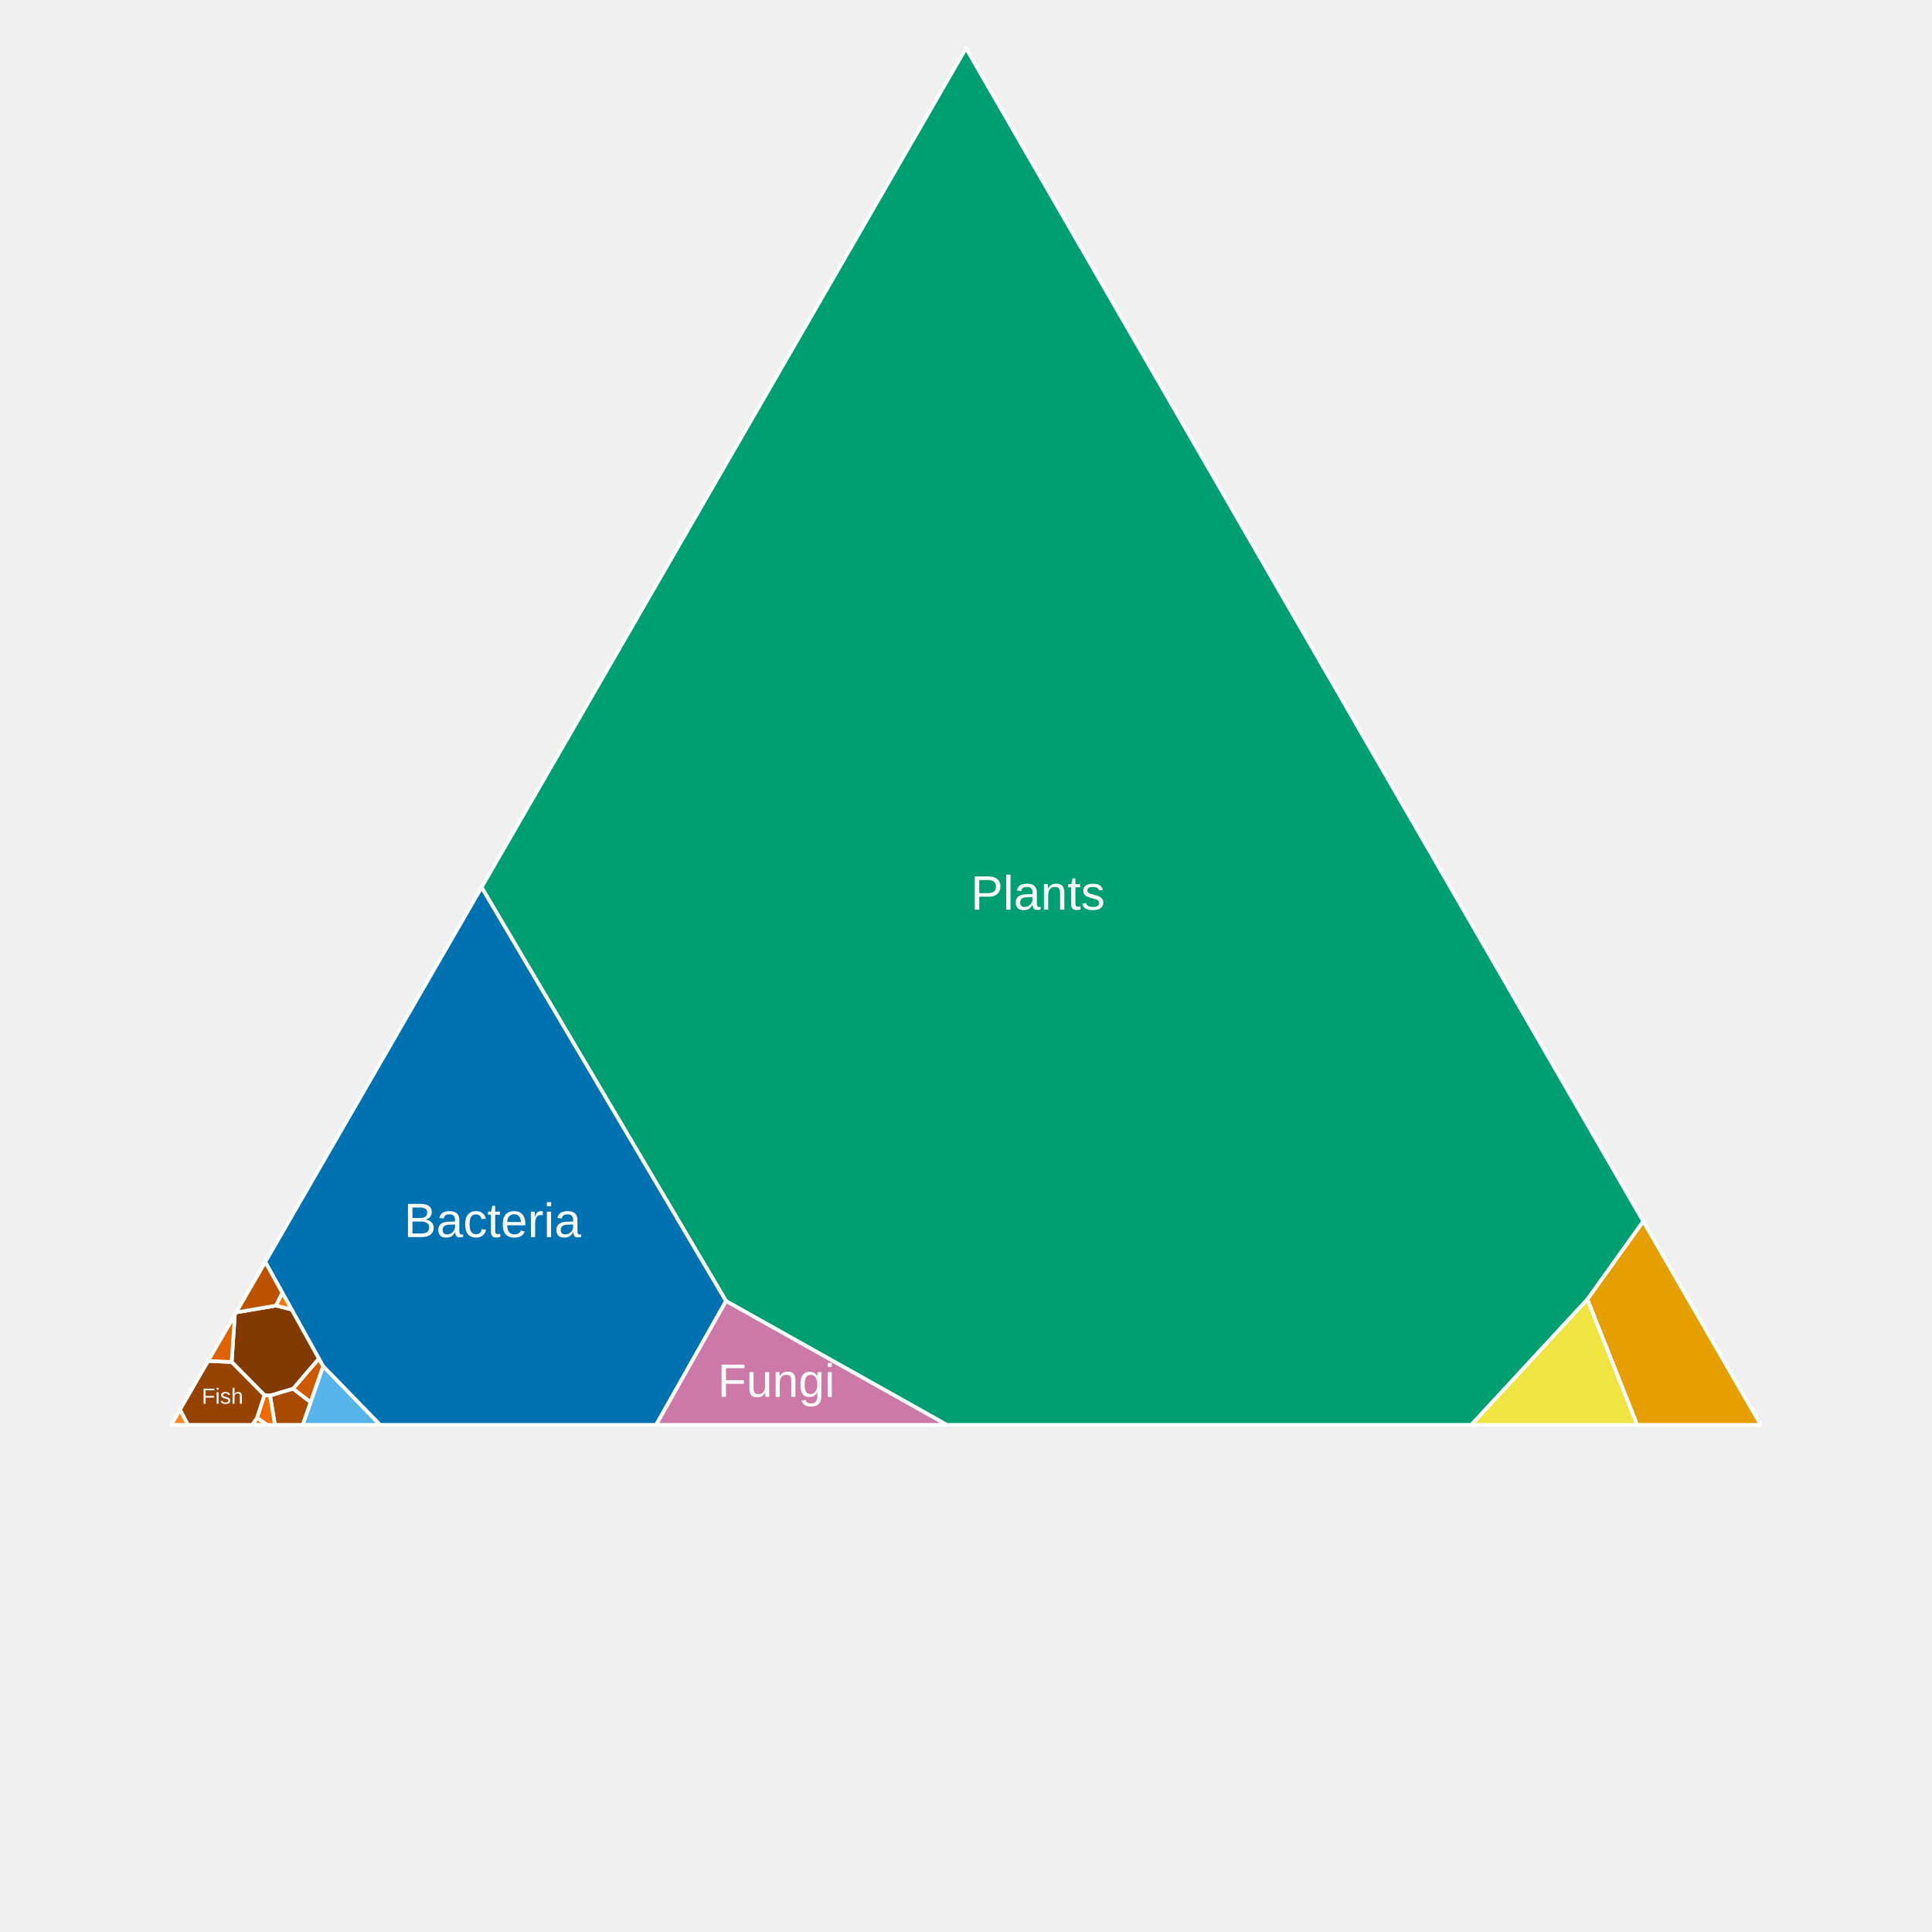
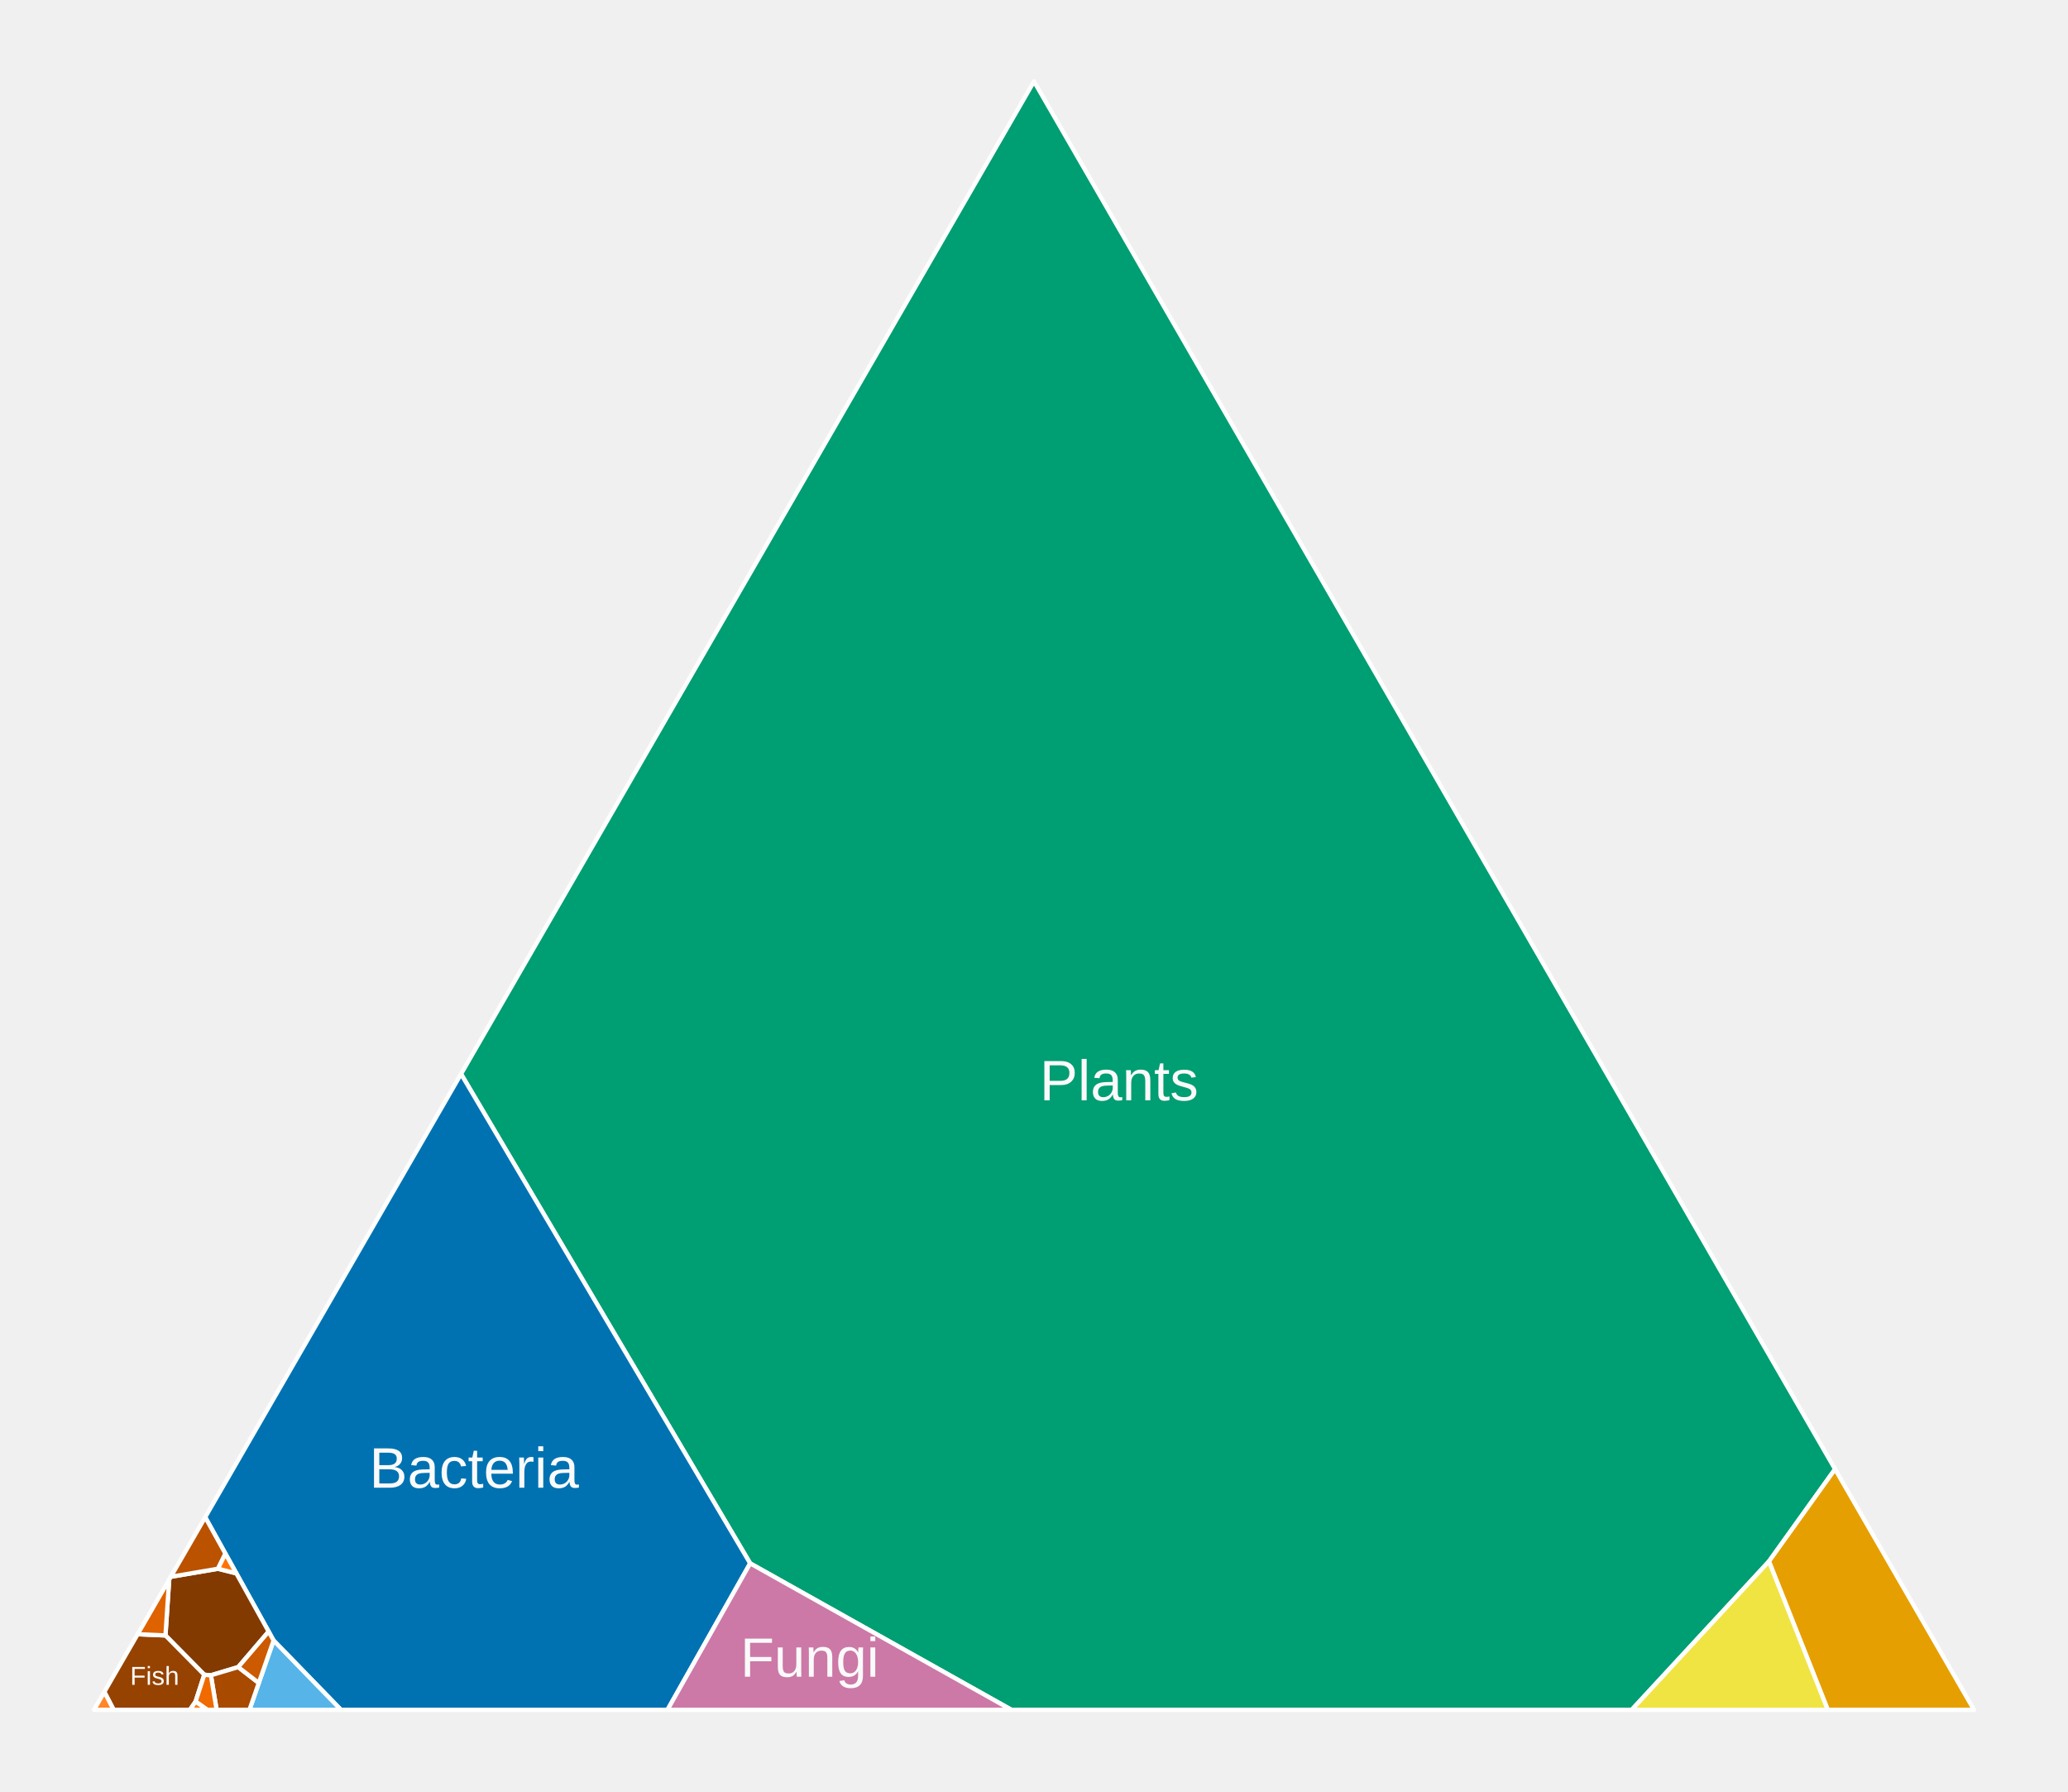
- <svg xmlns="http://www.w3.org/2000/svg" viewBox="0 0 800 800" width="800" height="800">
+ <svg xmlns="http://www.w3.org/2000/svg" viewBox="38.001 -8.5 723.997 627" width="723.997" height="627">
  <defs>
    <style>
      .cell { stroke: #FFFFFF; stroke-width: 1.5; stroke-linejoin: round; }
      .cell-label { font-family: "Helvetica Neue", Arial, sans-serif; text-anchor: middle; dominant-baseline: middle; }
    </style>
    <clipPath id="clip-Plants">
      <path d="M400.00,20.00 L199.41,367.43 L300.63,538.74 L392.08,590.00 L609.26,590.00 L657.30,538.05 L680.45,505.76 Z" />
    </clipPath>
    <clipPath id="clip-Bacteria">
      <path d="M271.69,590.00 L300.63,538.74 L199.41,367.43 L109.84,522.58 L133.78,565.73 L157.36,590.00 Z" />
    </clipPath>
    <clipPath id="clip-Fungi">
      <path d="M392.08,590.00 L300.63,538.74 L271.69,590.00 Z" />
    </clipPath>
    <clipPath id="clip-Fish">
      <path d="M74.53,583.73 L77.79,590.00 L104.49,590.00 L106.48,587.10 L109.52,577.73 L95.93,563.97 L86.19,563.54 Z" />
    </clipPath>
  </defs>
  <g id="voronoi-treemap">
    <g id="group-LivingEarth">
      <path id="cell-Plants" class="cell" d="M400.00,20.00 L199.41,367.43 L300.63,538.74 L392.08,590.00 L609.26,590.00 L657.30,538.05 L680.45,505.76 Z" fill="#009E73">
          </path>
      <text class="cell-label" x="429.78" y="371.00" font-size="20.0" fill="#FAFAFA" clip-path="url(#clip-Plants)">Plants</text>
      <path id="cell-Bacteria" class="cell" d="M271.69,590.00 L300.63,538.74 L199.41,367.43 L109.84,522.58 L133.78,565.73 L157.36,590.00 Z" fill="#0072B2">
          </path>
      <text class="cell-label" x="203.98" y="506.59" font-size="20.0" fill="#FAFAFA" clip-path="url(#clip-Bacteria)">Bacteria</text>
      <path id="cell-Fungi" class="cell" d="M392.08,590.00 L300.63,538.74 L271.69,590.00 Z" fill="#CC79A7">
          </path>
      <text class="cell-label" x="321.47" y="572.91" font-size="19.4" fill="#FAFAFA" clip-path="url(#clip-Fungi)">Fungi</text>
      <path id="cell-Archaea" class="cell" d="M677.89,590.00 L729.09,590.00 L680.45,505.76 L657.30,538.05 Z" fill="#E69F00">
          </path>
      <path id="cell-Protists" class="cell" d="M157.36,590.00 L133.78,565.73 L125.33,590.00 Z" fill="#56B4E9">
          </path>
      <g id="group-Animals">
        <path id="cell-Arthropods" class="cell" d="M121.40,575.05 L132.05,562.61 L120.75,542.24 L114.32,540.62 L97.79,543.44 L97.23,544.42 L95.93,563.97 L109.52,577.73 L111.83,577.92 Z" fill="#833A00">
            </path>
        <path id="cell-Fish" class="cell" d="M74.53,583.73 L77.79,590.00 L104.49,590.00 L106.48,587.10 L109.52,577.73 L95.93,563.97 L86.19,563.54 Z" fill="#964200">
            </path>
        <text class="cell-label" x="92.14" y="578.68" font-size="9.1" fill="#FAFAFA" clip-path="url(#clip-Fish)">Fish</text>
        <path id="cell-Mollusks" class="cell" d="M125.33,590.00 L128.60,580.60 L121.40,575.05 L111.83,577.92 L113.84,590.00 Z" fill="#A84A00">
            </path>
        <path id="cell-Annelids" class="cell" d="M97.79,543.44 L114.32,540.62 L116.92,535.34 L109.84,522.58 Z" fill="#BA5200">
            </path>
        <path id="cell-Cnidarians" class="cell" d="M133.78,565.73 L132.05,562.61 L121.40,575.05 L128.60,580.60 Z" fill="#CC5A00">
            </path>
        <path id="cell-Livestock" class="cell" d="M86.19,563.54 L95.93,563.97 L97.23,544.42 Z" fill="#DE6200">
            </path>
        <path id="cell-Humans" class="cell" d="M113.84,590.00 L111.83,577.92 L109.52,577.73 L106.48,587.10 L110.53,590.00 Z" fill="#F06A00">
            </path>
        <path id="cell-Nematodes" class="cell" d="M116.92,535.34 L114.32,540.62 L120.75,542.24 Z" fill="#FF7203">
            </path>
        <path id="cell-Wildmammals" class="cell" d="M104.49,590.00 L110.53,590.00 L106.48,587.10 Z" fill="#FF7D15">
            </path>
        <path id="cell-Wildbirds" class="cell" d="M77.79,590.00 L74.53,583.73 L70.91,590.00 Z" fill="#FF8728">
            </path>
      </g>
      <path id="cell-Viruses" class="cell" d="M677.89,590.00 L657.30,538.05 L609.26,590.00 Z" fill="#F0E442">
          </path>
    </g>
  </g>
</svg>
